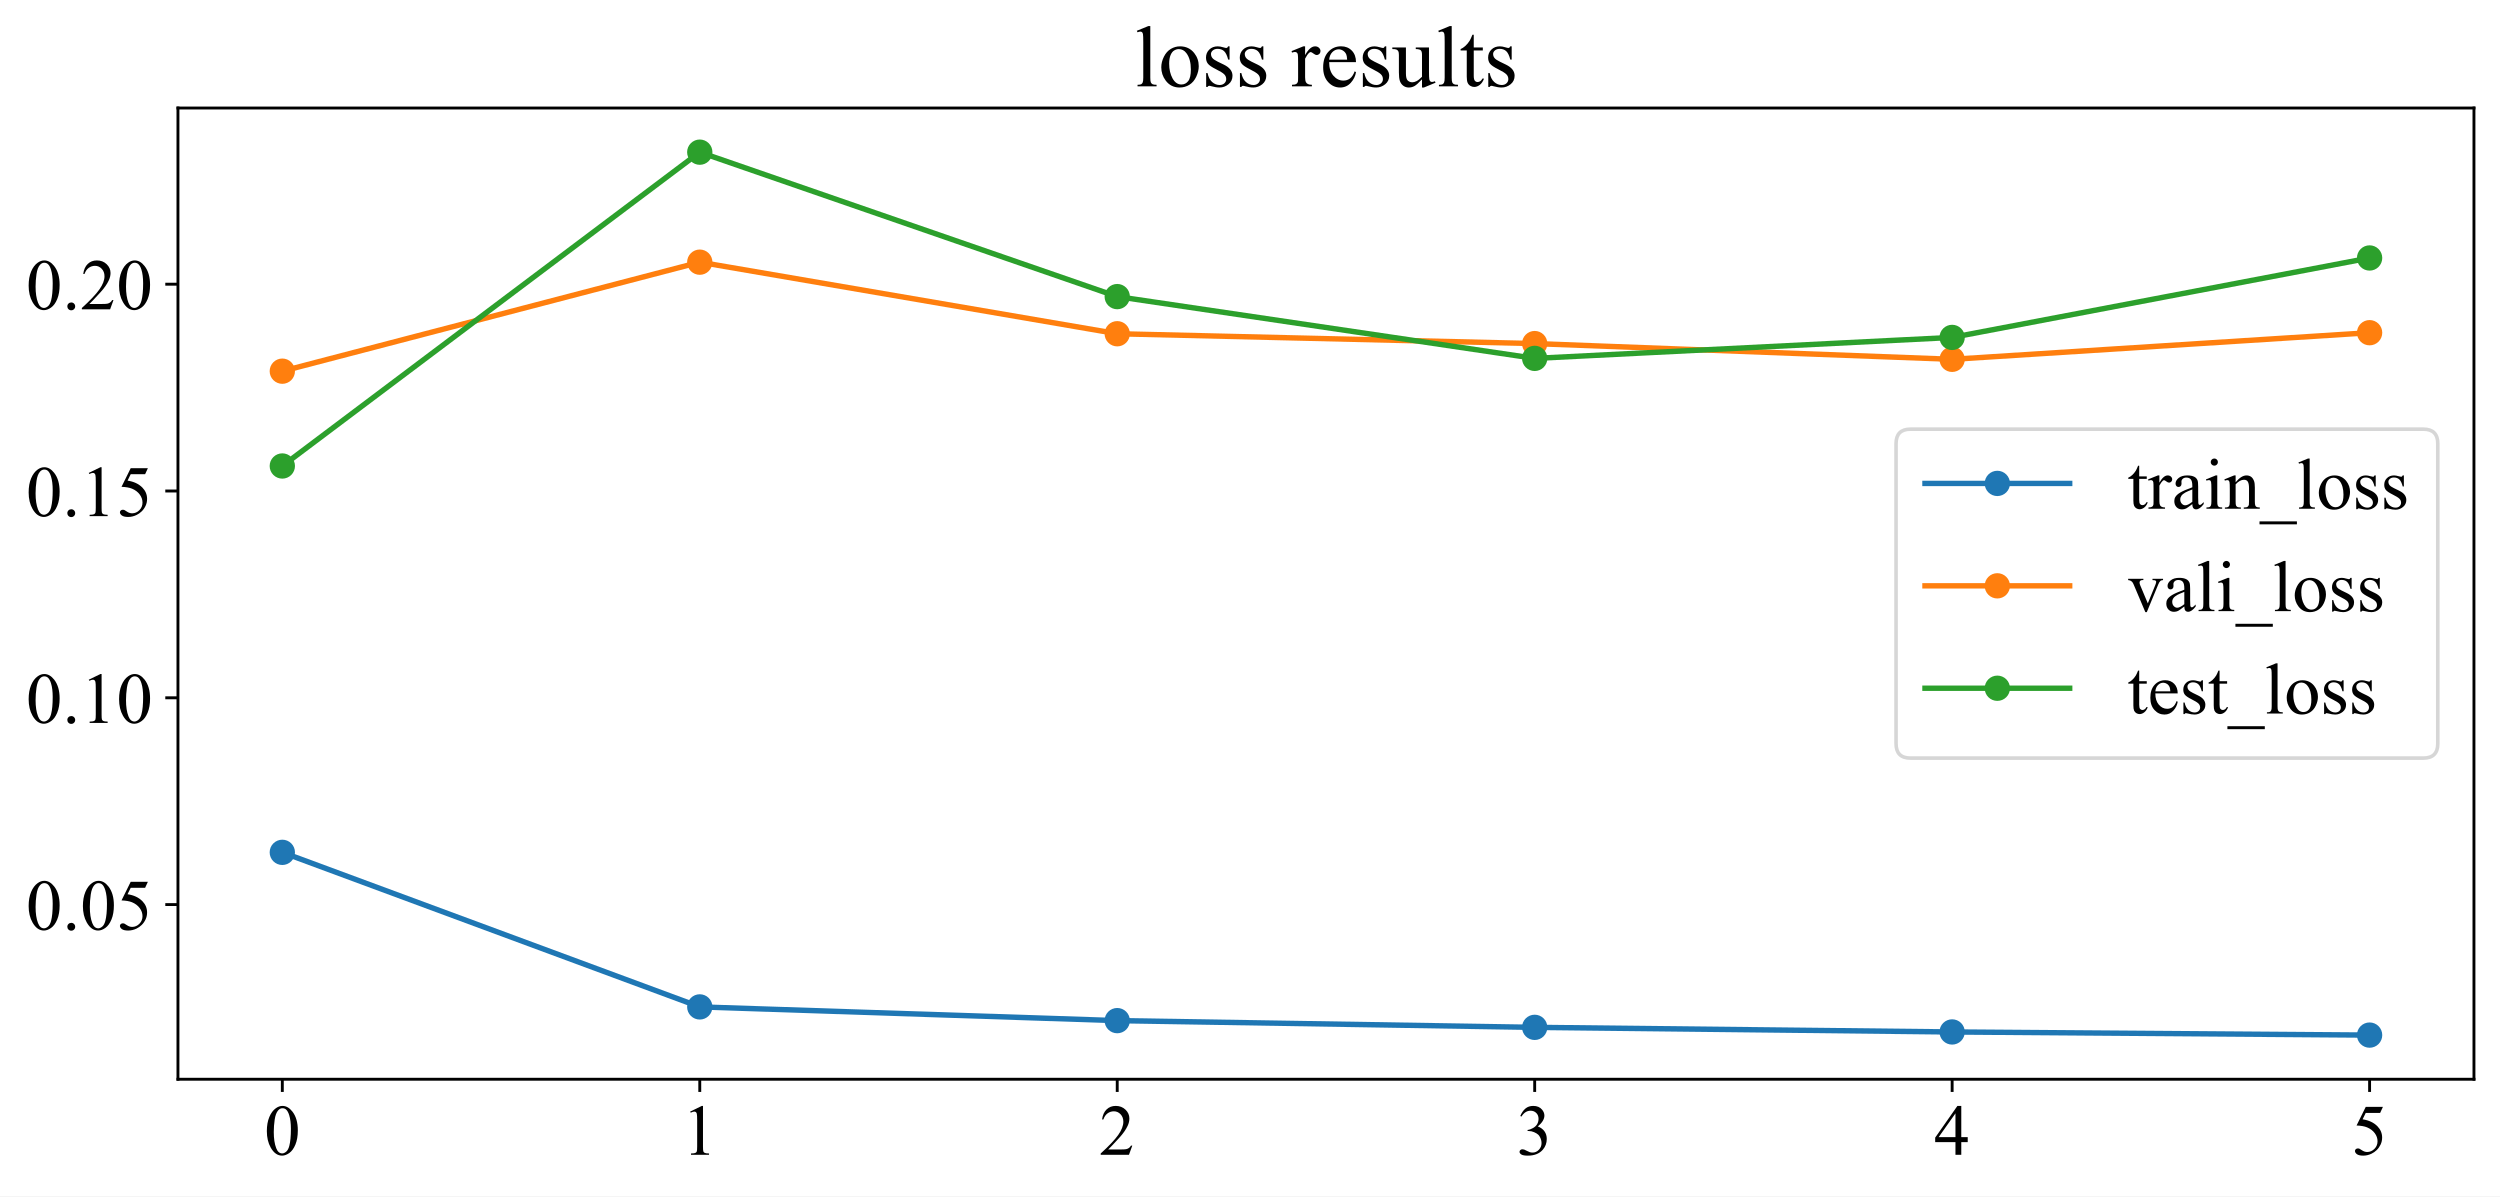
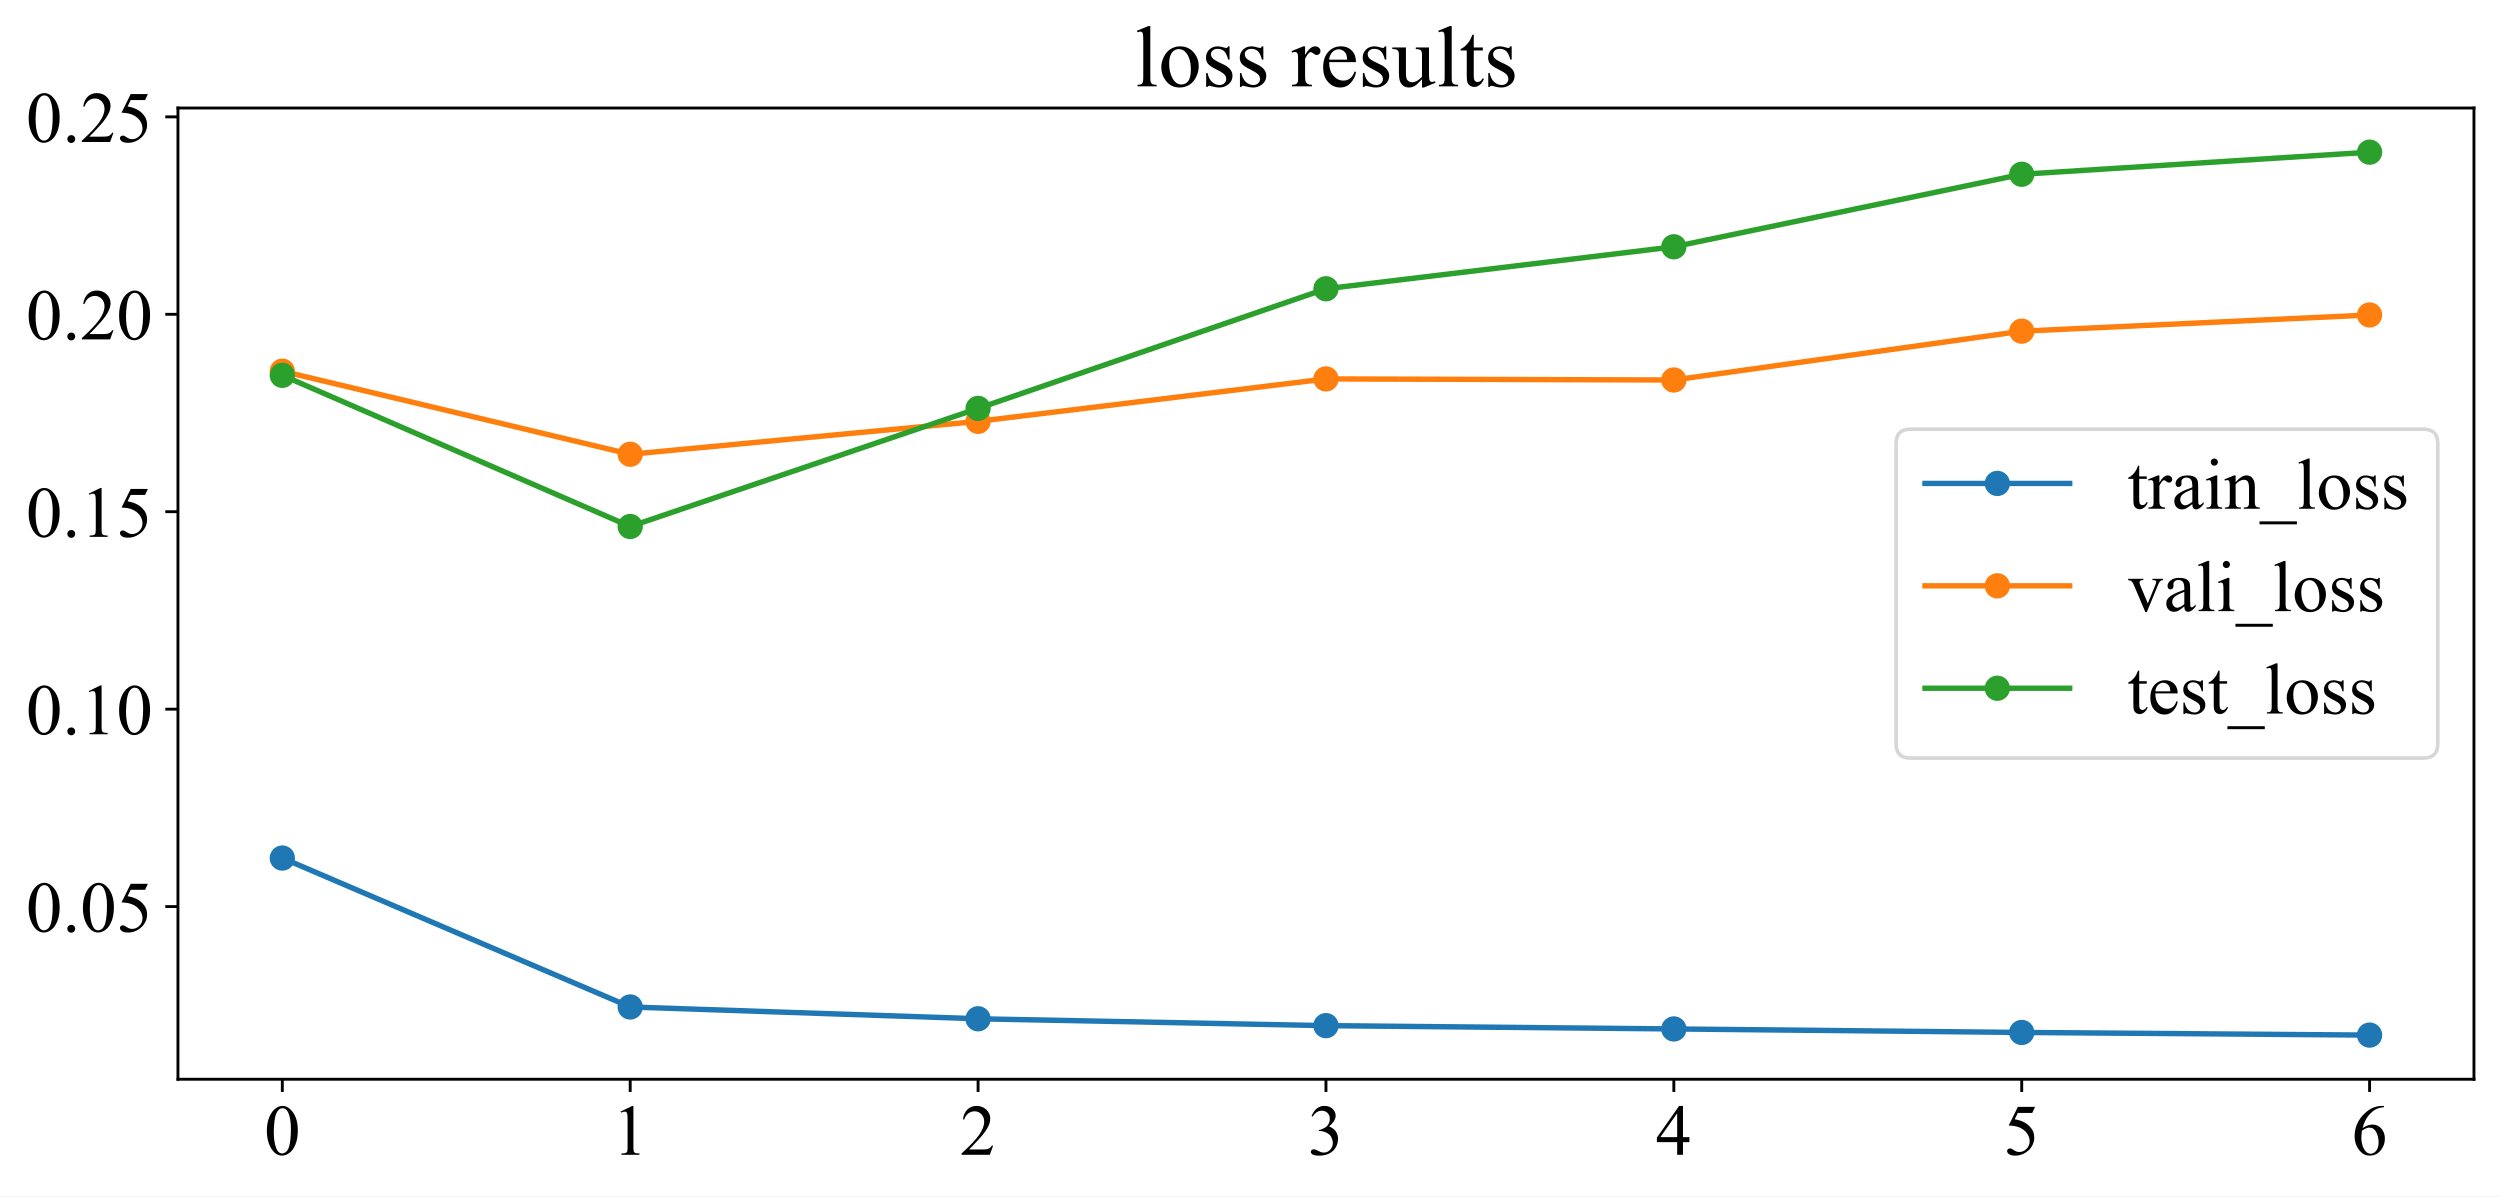
<svg xmlns="http://www.w3.org/2000/svg" xmlns:xlink="http://www.w3.org/1999/xlink" width="691.19pt" height="330.751pt" viewBox="0 0 691.19 330.751" version="1.1">
  <defs>
    <style type="text/css">*{stroke-linejoin: round; stroke-linecap: butt}</style>
  </defs>
  <g id="figure_1">
    <g id="patch_1">
      <path d="M 0 330.751  L 691.19 330.751  L 691.19 0  L 0 0  z " style="fill: #ffffff" />
    </g>
    <g id="axes_1">
      <g id="patch_2">
        <path d="M 49.2 298.385  L 683.99 298.385  L 683.99 29.865  L 49.2 29.865  z " style="fill: #ffffff" />
      </g>
      <g id="matplotlib.axis_1">
        <g id="xtick_1">
          <g id="line2d_1">
            <defs>
-               <path id="m52c4e5218c" d="M 0 0  L 0 3.5  " style="stroke: #000000; stroke-width: 0.8" />
+               <path id="me738c00894" d="M 0 0  L 0 3.5  " style="stroke: #000000; stroke-width: 0.8" />
            </defs>
            <g>
-               <use xlink:href="#m52c4e5218c" x="78.054" y="298.385" style="stroke: #000000; stroke-width: 0.8" />
+               <use xlink:href="#me738c00894" x="78.054" y="298.385" style="stroke: #000000; stroke-width: 0.8" />
            </g>
          </g>
          <g id="text_1">
            <g transform="translate(73.05409 319.2725) scale(0.2 -0.2)">
              <defs>
                <path id="TimesNewRomanPSMT-30" d="M 231 2094  Q 231 2819 450 3342  Q 669 3866 1031 4122  Q 1313 4325 1613 4325  Q 2100 4325 2488 3828  Q 2972 3213 2972 2159  Q 2972 1422 2759 906  Q 2547 391 2217 158  Q 1888 -75 1581 -75  Q 975 -75 572 641  Q 231 1244 231 2094  z M 844 2016  Q 844 1141 1059 588  Q 1238 122 1591 122  Q 1759 122 1940 273  Q 2122 425 2216 781  Q 2359 1319 2359 2297  Q 2359 3022 2209 3506  Q 2097 3866 1919 4016  Q 1791 4119 1609 4119  Q 1397 4119 1231 3928  Q 1006 3669 925 3112  Q 844 2556 844 2016  z " transform="scale(0.015625)" />
              </defs>
              <use xlink:href="#TimesNewRomanPSMT-30" />
            </g>
          </g>
        </g>
        <g id="xtick_2">
          <g id="line2d_2">
            <g>
-               <use xlink:href="#m52c4e5218c" x="193.47" y="298.385" style="stroke: #000000; stroke-width: 0.8" />
+               <use xlink:href="#me738c00894" x="174.234" y="298.385" style="stroke: #000000; stroke-width: 0.8" />
            </g>
          </g>
          <g id="text_2">
-             <g transform="translate(188.4705 319.2725) scale(0.2 -0.2)">
+             <g transform="translate(169.2344 319.2725) scale(0.2 -0.2)">
              <defs>
                <path id="TimesNewRomanPSMT-31" d="M 750 3822  L 1781 4325  L 1884 4325  L 1884 747  Q 1884 391 1914 303  Q 1944 216 2037 169  Q 2131 122 2419 116  L 2419 0  L 825 0  L 825 116  Q 1125 122 1212 167  Q 1300 213 1334 289  Q 1369 366 1369 747  L 1369 3034  Q 1369 3497 1338 3628  Q 1316 3728 1258 3775  Q 1200 3822 1119 3822  Q 1003 3822 797 3725  L 750 3822  z " transform="scale(0.015625)" />
              </defs>
              <use xlink:href="#TimesNewRomanPSMT-31" />
            </g>
          </g>
        </g>
        <g id="xtick_3">
          <g id="line2d_3">
            <g>
-               <use xlink:href="#m52c4e5218c" x="308.887" y="298.385" style="stroke: #000000; stroke-width: 0.8" />
+               <use xlink:href="#me738c00894" x="270.415" y="298.385" style="stroke: #000000; stroke-width: 0.8" />
            </g>
          </g>
          <g id="text_3">
-             <g transform="translate(303.8868 319.2725) scale(0.2 -0.2)">
+             <g transform="translate(265.4147 319.2725) scale(0.2 -0.2)">
              <defs>
                <path id="TimesNewRomanPSMT-32" d="M 2934 816  L 2638 0  L 138 0  L 138 116  Q 1241 1122 1691 1759  Q 2141 2397 2141 2925  Q 2141 3328 1894 3587  Q 1647 3847 1303 3847  Q 991 3847 742 3664  Q 494 3481 375 3128  L 259 3128  Q 338 3706 661 4015  Q 984 4325 1469 4325  Q 1984 4325 2329 3994  Q 2675 3663 2675 3213  Q 2675 2891 2525 2569  Q 2294 2063 1775 1497  Q 997 647 803 472  L 1909 472  Q 2247 472 2383 497  Q 2519 522 2628 598  Q 2738 675 2819 816  L 2934 816  z " transform="scale(0.015625)" />
              </defs>
              <use xlink:href="#TimesNewRomanPSMT-32" />
            </g>
          </g>
        </g>
        <g id="xtick_4">
          <g id="line2d_4">
            <g>
-               <use xlink:href="#m52c4e5218c" x="424.303" y="298.385" style="stroke: #000000; stroke-width: 0.8" />
+               <use xlink:href="#me738c00894" x="366.595" y="298.385" style="stroke: #000000; stroke-width: 0.8" />
            </g>
          </g>
          <g id="text_4">
-             <g transform="translate(419.3032 319.2725) scale(0.2 -0.2)">
+             <g transform="translate(361.595 319.2725) scale(0.2 -0.2)">
              <defs>
                <path id="TimesNewRomanPSMT-33" d="M 325 3431  Q 506 3859 782 4092  Q 1059 4325 1472 4325  Q 1981 4325 2253 3994  Q 2459 3747 2459 3466  Q 2459 3003 1878 2509  Q 2269 2356 2469 2072  Q 2669 1788 2669 1403  Q 2669 853 2319 450  Q 1863 -75 997 -75  Q 569 -75 414 31  Q 259 138 259 259  Q 259 350 332 419  Q 406 488 509 488  Q 588 488 669 463  Q 722 447 909 348  Q 1097 250 1169 231  Q 1284 197 1416 197  Q 1734 197 1970 444  Q 2206 691 2206 1028  Q 2206 1275 2097 1509  Q 2016 1684 1919 1775  Q 1784 1900 1550 2001  Q 1316 2103 1072 2103  L 972 2103  L 972 2197  Q 1219 2228 1467 2375  Q 1716 2522 1828 2728  Q 1941 2934 1941 3181  Q 1941 3503 1739 3701  Q 1538 3900 1238 3900  Q 753 3900 428 3381  L 325 3431  z " transform="scale(0.015625)" />
              </defs>
              <use xlink:href="#TimesNewRomanPSMT-33" />
            </g>
          </g>
        </g>
        <g id="xtick_5">
          <g id="line2d_5">
            <g>
-               <use xlink:href="#m52c4e5218c" x="539.72" y="298.385" style="stroke: #000000; stroke-width: 0.8" />
+               <use xlink:href="#me738c00894" x="462.775" y="298.385" style="stroke: #000000; stroke-width: 0.8" />
            </g>
          </g>
          <g id="text_5">
-             <g transform="translate(534.7195 319.2725) scale(0.2 -0.2)">
+             <g transform="translate(457.7753 319.2725) scale(0.2 -0.2)">
              <defs>
                <path id="TimesNewRomanPSMT-34" d="M 2978 1563  L 2978 1119  L 2409 1119  L 2409 0  L 1894 0  L 1894 1119  L 100 1119  L 100 1519  L 2066 4325  L 2409 4325  L 2409 1563  L 2978 1563  z M 1894 1563  L 1894 3666  L 406 1563  L 1894 1563  z " transform="scale(0.015625)" />
              </defs>
              <use xlink:href="#TimesNewRomanPSMT-34" />
            </g>
          </g>
        </g>
        <g id="xtick_6">
          <g id="line2d_6">
            <g>
-               <use xlink:href="#m52c4e5218c" x="655.136" y="298.385" style="stroke: #000000; stroke-width: 0.8" />
+               <use xlink:href="#me738c00894" x="558.956" y="298.385" style="stroke: #000000; stroke-width: 0.8" />
            </g>
          </g>
          <g id="text_6">
+             <g transform="translate(553.9556 319.2725) scale(0.2 -0.2)">
+               <defs>
+                 <path id="TimesNewRomanPSMT-35" d="M 2778 4238  L 2534 3706  L 1259 3706  L 981 3138  Q 1809 3016 2294 2522  Q 2709 2097 2709 1522  Q 2709 1188 2573 903  Q 2438 619 2231 419  Q 2025 219 1772 97  Q 1413 -75 1034 -75  Q 653 -75 479 54  Q 306 184 306 341  Q 306 428 378 495  Q 450 563 559 563  Q 641 563 702 538  Q 763 513 909 409  Q 1144 247 1384 247  Q 1750 247 2026 523  Q 2303 800 2303 1197  Q 2303 1581 2056 1914  Q 1809 2247 1375 2428  Q 1034 2569 447 2591  L 1259 4238  L 2778 4238  z " transform="scale(0.015625)" />
+               </defs>
+               <use xlink:href="#TimesNewRomanPSMT-35" />
+             </g>
+           </g>
+         </g>
+         <g id="xtick_7">
+           <g id="line2d_7">
+             <g>
+               <use xlink:href="#me738c00894" x="655.136" y="298.385" style="stroke: #000000; stroke-width: 0.8" />
+             </g>
+           </g>
+           <g id="text_7">
            <g transform="translate(650.1359 319.2725) scale(0.2 -0.2)">
              <defs>
-                 <path id="TimesNewRomanPSMT-35" d="M 2778 4238  L 2534 3706  L 1259 3706  L 981 3138  Q 1809 3016 2294 2522  Q 2709 2097 2709 1522  Q 2709 1188 2573 903  Q 2438 619 2231 419  Q 2025 219 1772 97  Q 1413 -75 1034 -75  Q 653 -75 479 54  Q 306 184 306 341  Q 306 428 378 495  Q 450 563 559 563  Q 641 563 702 538  Q 763 513 909 409  Q 1144 247 1384 247  Q 1750 247 2026 523  Q 2303 800 2303 1197  Q 2303 1581 2056 1914  Q 1809 2247 1375 2428  Q 1034 2569 447 2591  L 1259 4238  L 2778 4238  z " transform="scale(0.015625)" />
-               </defs>
-               <use xlink:href="#TimesNewRomanPSMT-35" />
+                 <path id="TimesNewRomanPSMT-36" d="M 2869 4325  L 2869 4209  Q 2456 4169 2195 4045  Q 1934 3922 1679 3669  Q 1425 3416 1258 3105  Q 1091 2794 978 2366  Q 1428 2675 1881 2675  Q 2316 2675 2634 2325  Q 2953 1975 2953 1425  Q 2953 894 2631 456  Q 2244 -75 1606 -75  Q 1172 -75 869 213  Q 275 772 275 1663  Q 275 2231 503 2743  Q 731 3256 1154 3653  Q 1578 4050 1965 4187  Q 2353 4325 2688 4325  L 2869 4325  z M 925 2138  Q 869 1716 869 1456  Q 869 1156 980 804  Q 1091 453 1309 247  Q 1469 100 1697 100  Q 1969 100 2183 356  Q 2397 613 2397 1088  Q 2397 1622 2184 2012  Q 1972 2403 1581 2403  Q 1463 2403 1327 2353  Q 1191 2303 925 2138  z " transform="scale(0.015625)" />
+               </defs>
+               <use xlink:href="#TimesNewRomanPSMT-36" />
            </g>
          </g>
        </g>
      </g>
      <g id="matplotlib.axis_2">
        <g id="ytick_1">
-           <g id="line2d_7">
+           <g id="line2d_8">
            <defs>
-               <path id="m36995d8580" d="M 0 0  L -3.5 0  " style="stroke: #000000; stroke-width: 0.8" />
+               <path id="m34bb9ea848" d="M 0 0  L -3.5 0  " style="stroke: #000000; stroke-width: 0.8" />
            </defs>
            <g>
-               <use xlink:href="#m36995d8580" x="49.2" y="250.096" style="stroke: #000000; stroke-width: 0.8" />
-             </g>
-           </g>
-           <g id="text_7">
-             <g transform="translate(7.2 257.0398) scale(0.2 -0.2)">
+               <use xlink:href="#m34bb9ea848" x="49.2" y="250.648" style="stroke: #000000; stroke-width: 0.8" />
+             </g>
+           </g>
+           <g id="text_8">
+             <g transform="translate(7.2 257.5916) scale(0.2 -0.2)">
              <defs>
                <path id="TimesNewRomanPSMT-2e" d="M 800 606  Q 947 606 1047 504  Q 1147 403 1147 259  Q 1147 116 1045 14  Q 944 -88 800 -88  Q 656 -88 554 14  Q 453 116 453 259  Q 453 406 554 506  Q 656 606 800 606  z " transform="scale(0.015625)" />
              </defs>
              <use xlink:href="#TimesNewRomanPSMT-30" />
              <use xlink:href="#TimesNewRomanPSMT-2e" x="50" />
              <use xlink:href="#TimesNewRomanPSMT-30" x="75" />
              <use xlink:href="#TimesNewRomanPSMT-35" x="125" />
            </g>
          </g>
        </g>
        <g id="ytick_2">
-           <g id="line2d_8">
-             <g>
-               <use xlink:href="#m36995d8580" x="49.2" y="192.922" style="stroke: #000000; stroke-width: 0.8" />
-             </g>
-           </g>
-           <g id="text_8">
-             <g transform="translate(7.2 199.8656) scale(0.2 -0.2)">
+           <g id="line2d_9">
+             <g>
+               <use xlink:href="#m34bb9ea848" x="49.2" y="196.063" style="stroke: #000000; stroke-width: 0.8" />
+             </g>
+           </g>
+           <g id="text_9">
+             <g transform="translate(7.2 203.0069) scale(0.2 -0.2)">
              <use xlink:href="#TimesNewRomanPSMT-30" />
              <use xlink:href="#TimesNewRomanPSMT-2e" x="50" />
              <use xlink:href="#TimesNewRomanPSMT-31" x="75" />
              <use xlink:href="#TimesNewRomanPSMT-30" x="125" />
            </g>
          </g>
        </g>
        <g id="ytick_3">
-           <g id="line2d_9">
-             <g>
-               <use xlink:href="#m36995d8580" x="49.2" y="135.748" style="stroke: #000000; stroke-width: 0.8" />
-             </g>
-           </g>
-           <g id="text_9">
-             <g transform="translate(7.2 142.6914) scale(0.2 -0.2)">
+           <g id="line2d_10">
+             <g>
+               <use xlink:href="#m34bb9ea848" x="49.2" y="141.478" style="stroke: #000000; stroke-width: 0.8" />
+             </g>
+           </g>
+           <g id="text_10">
+             <g transform="translate(7.2 148.4222) scale(0.2 -0.2)">
              <use xlink:href="#TimesNewRomanPSMT-30" />
              <use xlink:href="#TimesNewRomanPSMT-2e" x="50" />
              <use xlink:href="#TimesNewRomanPSMT-31" x="75" />
              <use xlink:href="#TimesNewRomanPSMT-35" x="125" />
            </g>
          </g>
        </g>
        <g id="ytick_4">
-           <g id="line2d_10">
-             <g>
-               <use xlink:href="#m36995d8580" x="49.2" y="78.573" style="stroke: #000000; stroke-width: 0.8" />
-             </g>
-           </g>
-           <g id="text_10">
-             <g transform="translate(7.2 85.51724) scale(0.2 -0.2)">
+           <g id="line2d_11">
+             <g>
+               <use xlink:href="#m34bb9ea848" x="49.2" y="86.894" style="stroke: #000000; stroke-width: 0.8" />
+             </g>
+           </g>
+           <g id="text_11">
+             <g transform="translate(7.2 93.83753) scale(0.2 -0.2)">
              <use xlink:href="#TimesNewRomanPSMT-30" />
              <use xlink:href="#TimesNewRomanPSMT-2e" x="50" />
              <use xlink:href="#TimesNewRomanPSMT-32" x="75" />
              <use xlink:href="#TimesNewRomanPSMT-30" x="125" />
            </g>
          </g>
        </g>
-       </g>
-       <g id="line2d_11">
-         <path d="M 78.054 235.652  L 193.47 278.386  L 308.887 282.179  L 424.303 284.038  L 539.72 285.311  L 655.136 286.18  " clip-path="url(#p2c9fb2fa59)" style="fill: none; stroke: #1f77b4; stroke-width: 1.5; stroke-linecap: square" />
+         <g id="ytick_5">
+           <g id="line2d_12">
+             <g>
+               <use xlink:href="#m34bb9ea848" x="49.2" y="32.309" style="stroke: #000000; stroke-width: 0.8" />
+             </g>
+           </g>
+           <g id="text_12">
+             <g transform="translate(7.2 39.25284) scale(0.2 -0.2)">
+               <use xlink:href="#TimesNewRomanPSMT-30" />
+               <use xlink:href="#TimesNewRomanPSMT-2e" x="50" />
+               <use xlink:href="#TimesNewRomanPSMT-32" x="75" />
+               <use xlink:href="#TimesNewRomanPSMT-35" x="125" />
+             </g>
+           </g>
+         </g>
+       </g>
+       <g id="line2d_13">
+         <path d="M 78.054 237.233  L 174.234 278.407  L 270.415 281.67  L 366.595 283.568  L 462.775 284.476  L 558.956 285.45  L 655.136 286.18  " clip-path="url(#p27fbd85f1b)" style="fill: none; stroke: #1f77b4; stroke-width: 1.5; stroke-linecap: square" />
        <defs>
-           <path id="m63e3790343" d="M 0 3  C 0.796 3 1.559 2.684 2.121 2.121  C 2.684 1.559 3 0.796 3 0  C 3 -0.796 2.684 -1.559 2.121 -2.121  C 1.559 -2.684 0.796 -3 0 -3  C -0.796 -3 -1.559 -2.684 -2.121 -2.121  C -2.684 -1.559 -3 -0.796 -3 0  C -3 0.796 -2.684 1.559 -2.121 2.121  C -1.559 2.684 -0.796 3 0 3  z " style="stroke: #1f77b4" />
+           <path id="mb15a29edeb" d="M 0 3  C 0.796 3 1.559 2.684 2.121 2.121  C 2.684 1.559 3 0.796 3 0  C 3 -0.796 2.684 -1.559 2.121 -2.121  C 1.559 -2.684 0.796 -3 0 -3  C -0.796 -3 -1.559 -2.684 -2.121 -2.121  C -2.684 -1.559 -3 -0.796 -3 0  C -3 0.796 -2.684 1.559 -2.121 2.121  C -1.559 2.684 -0.796 3 0 3  z " style="stroke: #1f77b4" />
        </defs>
-         <g clip-path="url(#p2c9fb2fa59)">
-           <use xlink:href="#m63e3790343" x="78.054" y="235.652" style="fill: #1f77b4; stroke: #1f77b4" />
-           <use xlink:href="#m63e3790343" x="193.47" y="278.386" style="fill: #1f77b4; stroke: #1f77b4" />
-           <use xlink:href="#m63e3790343" x="308.887" y="282.179" style="fill: #1f77b4; stroke: #1f77b4" />
-           <use xlink:href="#m63e3790343" x="424.303" y="284.038" style="fill: #1f77b4; stroke: #1f77b4" />
-           <use xlink:href="#m63e3790343" x="539.72" y="285.311" style="fill: #1f77b4; stroke: #1f77b4" />
-           <use xlink:href="#m63e3790343" x="655.136" y="286.18" style="fill: #1f77b4; stroke: #1f77b4" />
-         </g>
-       </g>
-       <g id="line2d_12">
-         <path d="M 78.054 102.622  L 193.47 72.484  L 308.887 92.272  L 424.303 94.994  L 539.72 99.343  L 655.136 91.984  " clip-path="url(#p2c9fb2fa59)" style="fill: none; stroke: #ff7f0e; stroke-width: 1.5; stroke-linecap: square" />
+         <g clip-path="url(#p27fbd85f1b)">
+           <use xlink:href="#mb15a29edeb" x="78.054" y="237.233" style="fill: #1f77b4; stroke: #1f77b4" />
+           <use xlink:href="#mb15a29edeb" x="174.234" y="278.407" style="fill: #1f77b4; stroke: #1f77b4" />
+           <use xlink:href="#mb15a29edeb" x="270.415" y="281.67" style="fill: #1f77b4; stroke: #1f77b4" />
+           <use xlink:href="#mb15a29edeb" x="366.595" y="283.568" style="fill: #1f77b4; stroke: #1f77b4" />
+           <use xlink:href="#mb15a29edeb" x="462.775" y="284.476" style="fill: #1f77b4; stroke: #1f77b4" />
+           <use xlink:href="#mb15a29edeb" x="558.956" y="285.45" style="fill: #1f77b4; stroke: #1f77b4" />
+           <use xlink:href="#mb15a29edeb" x="655.136" y="286.18" style="fill: #1f77b4; stroke: #1f77b4" />
+         </g>
+       </g>
+       <g id="line2d_14">
+         <path d="M 78.054 102.622  L 174.234 125.591  L 270.415 116.486  L 366.595 104.763  L 462.775 105.06  L 558.956 91.561  L 655.136 87.079  " clip-path="url(#p27fbd85f1b)" style="fill: none; stroke: #ff7f0e; stroke-width: 1.5; stroke-linecap: square" />
        <defs>
-           <path id="m7e7807f6fd" d="M 0 3  C 0.796 3 1.559 2.684 2.121 2.121  C 2.684 1.559 3 0.796 3 0  C 3 -0.796 2.684 -1.559 2.121 -2.121  C 1.559 -2.684 0.796 -3 0 -3  C -0.796 -3 -1.559 -2.684 -2.121 -2.121  C -2.684 -1.559 -3 -0.796 -3 0  C -3 0.796 -2.684 1.559 -2.121 2.121  C -1.559 2.684 -0.796 3 0 3  z " style="stroke: #ff7f0e" />
+           <path id="mc45c80453f" d="M 0 3  C 0.796 3 1.559 2.684 2.121 2.121  C 2.684 1.559 3 0.796 3 0  C 3 -0.796 2.684 -1.559 2.121 -2.121  C 1.559 -2.684 0.796 -3 0 -3  C -0.796 -3 -1.559 -2.684 -2.121 -2.121  C -2.684 -1.559 -3 -0.796 -3 0  C -3 0.796 -2.684 1.559 -2.121 2.121  C -1.559 2.684 -0.796 3 0 3  z " style="stroke: #ff7f0e" />
        </defs>
-         <g clip-path="url(#p2c9fb2fa59)">
-           <use xlink:href="#m7e7807f6fd" x="78.054" y="102.622" style="fill: #ff7f0e; stroke: #ff7f0e" />
-           <use xlink:href="#m7e7807f6fd" x="193.47" y="72.484" style="fill: #ff7f0e; stroke: #ff7f0e" />
-           <use xlink:href="#m7e7807f6fd" x="308.887" y="92.272" style="fill: #ff7f0e; stroke: #ff7f0e" />
-           <use xlink:href="#m7e7807f6fd" x="424.303" y="94.994" style="fill: #ff7f0e; stroke: #ff7f0e" />
-           <use xlink:href="#m7e7807f6fd" x="539.72" y="99.343" style="fill: #ff7f0e; stroke: #ff7f0e" />
-           <use xlink:href="#m7e7807f6fd" x="655.136" y="91.984" style="fill: #ff7f0e; stroke: #ff7f0e" />
-         </g>
-       </g>
-       <g id="line2d_13">
-         <path d="M 78.054 128.836  L 193.47 42.07  L 308.887 82.004  L 424.303 99.083  L 539.72 93.289  L 655.136 71.323  " clip-path="url(#p2c9fb2fa59)" style="fill: none; stroke: #2ca02c; stroke-width: 1.5; stroke-linecap: square" />
+         <g clip-path="url(#p27fbd85f1b)">
+           <use xlink:href="#mc45c80453f" x="78.054" y="102.622" style="fill: #ff7f0e; stroke: #ff7f0e" />
+           <use xlink:href="#mc45c80453f" x="174.234" y="125.591" style="fill: #ff7f0e; stroke: #ff7f0e" />
+           <use xlink:href="#mc45c80453f" x="270.415" y="116.486" style="fill: #ff7f0e; stroke: #ff7f0e" />
+           <use xlink:href="#mc45c80453f" x="366.595" y="104.763" style="fill: #ff7f0e; stroke: #ff7f0e" />
+           <use xlink:href="#mc45c80453f" x="462.775" y="105.06" style="fill: #ff7f0e; stroke: #ff7f0e" />
+           <use xlink:href="#mc45c80453f" x="558.956" y="91.561" style="fill: #ff7f0e; stroke: #ff7f0e" />
+           <use xlink:href="#mc45c80453f" x="655.136" y="87.079" style="fill: #ff7f0e; stroke: #ff7f0e" />
+         </g>
+       </g>
+       <g id="line2d_15">
+         <path d="M 78.054 103.771  L 174.234 145.567  L 270.415 112.917  L 366.595 79.838  L 462.775 68.232  L 558.956 48.181  L 655.136 42.07  " clip-path="url(#p27fbd85f1b)" style="fill: none; stroke: #2ca02c; stroke-width: 1.5; stroke-linecap: square" />
        <defs>
-           <path id="mc5dd44a737" d="M 0 3  C 0.796 3 1.559 2.684 2.121 2.121  C 2.684 1.559 3 0.796 3 0  C 3 -0.796 2.684 -1.559 2.121 -2.121  C 1.559 -2.684 0.796 -3 0 -3  C -0.796 -3 -1.559 -2.684 -2.121 -2.121  C -2.684 -1.559 -3 -0.796 -3 0  C -3 0.796 -2.684 1.559 -2.121 2.121  C -1.559 2.684 -0.796 3 0 3  z " style="stroke: #2ca02c" />
+           <path id="m8fec81891b" d="M 0 3  C 0.796 3 1.559 2.684 2.121 2.121  C 2.684 1.559 3 0.796 3 0  C 3 -0.796 2.684 -1.559 2.121 -2.121  C 1.559 -2.684 0.796 -3 0 -3  C -0.796 -3 -1.559 -2.684 -2.121 -2.121  C -2.684 -1.559 -3 -0.796 -3 0  C -3 0.796 -2.684 1.559 -2.121 2.121  C -1.559 2.684 -0.796 3 0 3  z " style="stroke: #2ca02c" />
        </defs>
-         <g clip-path="url(#p2c9fb2fa59)">
-           <use xlink:href="#mc5dd44a737" x="78.054" y="128.836" style="fill: #2ca02c; stroke: #2ca02c" />
-           <use xlink:href="#mc5dd44a737" x="193.47" y="42.07" style="fill: #2ca02c; stroke: #2ca02c" />
-           <use xlink:href="#mc5dd44a737" x="308.887" y="82.004" style="fill: #2ca02c; stroke: #2ca02c" />
-           <use xlink:href="#mc5dd44a737" x="424.303" y="99.083" style="fill: #2ca02c; stroke: #2ca02c" />
-           <use xlink:href="#mc5dd44a737" x="539.72" y="93.289" style="fill: #2ca02c; stroke: #2ca02c" />
-           <use xlink:href="#mc5dd44a737" x="655.136" y="71.323" style="fill: #2ca02c; stroke: #2ca02c" />
+         <g clip-path="url(#p27fbd85f1b)">
+           <use xlink:href="#m8fec81891b" x="78.054" y="103.771" style="fill: #2ca02c; stroke: #2ca02c" />
+           <use xlink:href="#m8fec81891b" x="174.234" y="145.567" style="fill: #2ca02c; stroke: #2ca02c" />
+           <use xlink:href="#m8fec81891b" x="270.415" y="112.917" style="fill: #2ca02c; stroke: #2ca02c" />
+           <use xlink:href="#m8fec81891b" x="366.595" y="79.838" style="fill: #2ca02c; stroke: #2ca02c" />
+           <use xlink:href="#m8fec81891b" x="462.775" y="68.232" style="fill: #2ca02c; stroke: #2ca02c" />
+           <use xlink:href="#m8fec81891b" x="558.956" y="48.181" style="fill: #2ca02c; stroke: #2ca02c" />
+           <use xlink:href="#m8fec81891b" x="655.136" y="42.07" style="fill: #2ca02c; stroke: #2ca02c" />
        </g>
      </g>
      <g id="patch_3">
        <path d="M 49.2 298.385  L 49.2 29.865  " style="fill: none; stroke: #000000; stroke-width: 0.8; stroke-linejoin: miter; stroke-linecap: square" />
      </g>
      <g id="patch_4">
        <path d="M 683.99 298.385  L 683.99 29.865  " style="fill: none; stroke: #000000; stroke-width: 0.8; stroke-linejoin: miter; stroke-linecap: square" />
      </g>
      <g id="patch_5">
        <path d="M 49.2 298.385  L 683.99 298.385  " style="fill: none; stroke: #000000; stroke-width: 0.8; stroke-linejoin: miter; stroke-linecap: square" />
      </g>
      <g id="patch_6">
        <path d="M 49.2 29.865  L 683.99 29.865  " style="fill: none; stroke: #000000; stroke-width: 0.8; stroke-linejoin: miter; stroke-linecap: square" />
      </g>
-       <g id="text_11">
+       <g id="text_13">
        <g transform="translate(313.5888 23.865) scale(0.24 -0.24)">
          <defs>
            <path id="TimesNewRomanPSMT-6c" d="M 1184 4444  L 1184 647  Q 1184 378 1223 290  Q 1263 203 1344 158  Q 1425 113 1647 113  L 1647 0  L 244 0  L 244 113  Q 441 113 512 153  Q 584 194 625 287  Q 666 381 666 647  L 666 3247  Q 666 3731 644 3842  Q 622 3953 573 3993  Q 525 4034 450 4034  Q 369 4034 244 3984  L 191 4094  L 1044 4444  L 1184 4444  z " transform="scale(0.015625)" />
            <path id="TimesNewRomanPSMT-6f" d="M 1600 2947  Q 2250 2947 2644 2453  Q 2978 2031 2978 1484  Q 2978 1100 2793 706  Q 2609 313 2286 112  Q 1963 -88 1566 -88  Q 919 -88 538 428  Q 216 863 216 1403  Q 216 1797 411 2186  Q 606 2575 925 2761  Q 1244 2947 1600 2947  z M 1503 2744  Q 1338 2744 1170 2645  Q 1003 2547 900 2300  Q 797 2053 797 1666  Q 797 1041 1045 587  Q 1294 134 1700 134  Q 2003 134 2200 384  Q 2397 634 2397 1244  Q 2397 2006 2069 2444  Q 1847 2744 1503 2744  z " transform="scale(0.015625)" />
            <path id="TimesNewRomanPSMT-73" d="M 2050 2947  L 2050 1972  L 1947 1972  Q 1828 2431 1642 2597  Q 1456 2763 1169 2763  Q 950 2763 815 2647  Q 681 2531 681 2391  Q 681 2216 781 2091  Q 878 1963 1175 1819  L 1631 1597  Q 2266 1288 2266 781  Q 2266 391 1970 151  Q 1675 -88 1309 -88  Q 1047 -88 709 6  Q 606 38 541 38  Q 469 38 428 -44  L 325 -44  L 325 978  L 428 978  Q 516 541 762 319  Q 1009 97 1316 97  Q 1531 97 1667 223  Q 1803 350 1803 528  Q 1803 744 1651 891  Q 1500 1038 1047 1263  Q 594 1488 453 1669  Q 313 1847 313 2119  Q 313 2472 555 2709  Q 797 2947 1181 2947  Q 1350 2947 1591 2875  Q 1750 2828 1803 2828  Q 1853 2828 1881 2850  Q 1909 2872 1947 2947  L 2050 2947  z " transform="scale(0.015625)" />
            <path id="TimesNewRomanPSMT-20" transform="scale(0.015625)" />
            <path id="TimesNewRomanPSMT-72" d="M 1038 2947  L 1038 2303  Q 1397 2947 1775 2947  Q 1947 2947 2059 2842  Q 2172 2738 2172 2600  Q 2172 2478 2090 2393  Q 2009 2309 1897 2309  Q 1788 2309 1652 2417  Q 1516 2525 1450 2525  Q 1394 2525 1328 2463  Q 1188 2334 1038 2041  L 1038 669  Q 1038 431 1097 309  Q 1138 225 1241 169  Q 1344 113 1538 113  L 1538 0  L 72 0  L 72 113  Q 291 113 397 181  Q 475 231 506 341  Q 522 394 522 644  L 522 1753  Q 522 2253 501 2348  Q 481 2444 426 2487  Q 372 2531 291 2531  Q 194 2531 72 2484  L 41 2597  L 906 2947  L 1038 2947  z " transform="scale(0.015625)" />
            <path id="TimesNewRomanPSMT-65" d="M 681 1784  Q 678 1147 991 784  Q 1303 422 1725 422  Q 2006 422 2214 576  Q 2422 731 2563 1106  L 2659 1044  Q 2594 616 2278 264  Q 1963 -88 1488 -88  Q 972 -88 605 314  Q 238 716 238 1394  Q 238 2128 614 2539  Q 991 2950 1559 2950  Q 2041 2950 2350 2633  Q 2659 2316 2659 1784  L 681 1784  z M 681 1966  L 2006 1966  Q 1991 2241 1941 2353  Q 1863 2528 1708 2628  Q 1553 2728 1384 2728  Q 1125 2728 920 2526  Q 716 2325 681 1966  z " transform="scale(0.015625)" />
            <path id="TimesNewRomanPSMT-75" d="M 2709 2863  L 2709 1128  Q 2709 631 2732 520  Q 2756 409 2807 365  Q 2859 322 2928 322  Q 3025 322 3147 375  L 3191 266  L 2334 -88  L 2194 -88  L 2194 519  Q 1825 119 1631 15  Q 1438 -88 1222 -88  Q 981 -88 804 51  Q 628 191 559 409  Q 491 628 491 1028  L 491 2306  Q 491 2509 447 2587  Q 403 2666 317 2708  Q 231 2750 6 2747  L 6 2863  L 1009 2863  L 1009 947  Q 1009 547 1148 422  Q 1288 297 1484 297  Q 1619 297 1789 381  Q 1959 466 2194 703  L 2194 2325  Q 2194 2569 2105 2655  Q 2016 2741 1734 2747  L 1734 2863  L 2709 2863  z " transform="scale(0.015625)" />
            <path id="TimesNewRomanPSMT-74" d="M 1031 3803  L 1031 2863  L 1700 2863  L 1700 2644  L 1031 2644  L 1031 788  Q 1031 509 1111 412  Q 1191 316 1316 316  Q 1419 316 1516 380  Q 1613 444 1666 569  L 1788 569  Q 1678 263 1478 108  Q 1278 -47 1066 -47  Q 922 -47 784 33  Q 647 113 581 261  Q 516 409 516 719  L 516 2644  L 63 2644  L 63 2747  Q 234 2816 414 2980  Q 594 3144 734 3369  Q 806 3488 934 3803  L 1031 3803  z " transform="scale(0.015625)" />
          </defs>
          <use xlink:href="#TimesNewRomanPSMT-6c" />
          <use xlink:href="#TimesNewRomanPSMT-6f" x="27.783" />
          <use xlink:href="#TimesNewRomanPSMT-73" x="77.783" />
          <use xlink:href="#TimesNewRomanPSMT-73" x="116.699" />
          <use xlink:href="#TimesNewRomanPSMT-20" x="155.615" />
          <use xlink:href="#TimesNewRomanPSMT-72" x="180.615" />
          <use xlink:href="#TimesNewRomanPSMT-65" x="213.916" />
          <use xlink:href="#TimesNewRomanPSMT-73" x="258.301" />
          <use xlink:href="#TimesNewRomanPSMT-75" x="297.217" />
          <use xlink:href="#TimesNewRomanPSMT-6c" x="347.217" />
          <use xlink:href="#TimesNewRomanPSMT-74" x="375" />
          <use xlink:href="#TimesNewRomanPSMT-73" x="402.783" />
        </g>
      </g>
      <g id="legend_1">
        <g id="patch_7">
          <path d="M 528.215 209.598  L 669.99 209.598  Q 673.99 209.598 673.99 205.598  L 673.99 122.652  Q 673.99 118.652 669.99 118.652  L 528.215 118.652  Q 524.215 118.652 524.215 122.652  L 524.215 205.598  Q 524.215 209.598 528.215 209.598  z " style="fill: #ffffff; opacity: 0.8; stroke: #cccccc; stroke-linejoin: miter" />
        </g>
-         <g id="line2d_14">
+         <g id="line2d_16">
          <path d="M 532.215 133.652  L 552.215 133.652  L 572.215 133.652  " style="fill: none; stroke: #1f77b4; stroke-width: 1.5; stroke-linecap: square" />
          <g>
-             <use xlink:href="#m63e3790343" x="552.215" y="133.652" style="fill: #1f77b4; stroke: #1f77b4" />
-           </g>
-         </g>
-         <g id="text_12">
+             <use xlink:href="#mb15a29edeb" x="552.215" y="133.652" style="fill: #1f77b4; stroke: #1f77b4" />
+           </g>
+         </g>
+         <g id="text_14">
          <g transform="translate(588.215 140.6516) scale(0.2 -0.2)">
            <defs>
              <path id="TimesNewRomanPSMT-61" d="M 1822 413  Q 1381 72 1269 19  Q 1100 -59 909 -59  Q 613 -59 420 144  Q 228 347 228 678  Q 228 888 322 1041  Q 450 1253 767 1440  Q 1084 1628 1822 1897  L 1822 2009  Q 1822 2438 1686 2597  Q 1550 2756 1291 2756  Q 1094 2756 978 2650  Q 859 2544 859 2406  L 866 2225  Q 866 2081 792 2003  Q 719 1925 600 1925  Q 484 1925 411 2006  Q 338 2088 338 2228  Q 338 2497 613 2722  Q 888 2947 1384 2947  Q 1766 2947 2009 2819  Q 2194 2722 2281 2516  Q 2338 2381 2338 1966  L 2338 994  Q 2338 584 2353 492  Q 2369 400 2405 369  Q 2441 338 2488 338  Q 2538 338 2575 359  Q 2641 400 2828 588  L 2828 413  Q 2478 -56 2159 -56  Q 2006 -56 1915 50  Q 1825 156 1822 413  z M 1822 616  L 1822 1706  Q 1350 1519 1213 1441  Q 966 1303 859 1153  Q 753 1003 753 825  Q 753 600 887 451  Q 1022 303 1197 303  Q 1434 303 1822 616  z " transform="scale(0.015625)" />
              <path id="TimesNewRomanPSMT-69" d="M 928 4444  Q 1059 4444 1151 4351  Q 1244 4259 1244 4128  Q 1244 3997 1151 3903  Q 1059 3809 928 3809  Q 797 3809 703 3903  Q 609 3997 609 4128  Q 609 4259 701 4351  Q 794 4444 928 4444  z M 1188 2947  L 1188 647  Q 1188 378 1227 289  Q 1266 200 1342 156  Q 1419 113 1622 113  L 1622 0  L 231 0  L 231 113  Q 441 113 512 153  Q 584 194 626 287  Q 669 381 669 647  L 669 1750  Q 669 2216 641 2353  Q 619 2453 572 2492  Q 525 2531 444 2531  Q 356 2531 231 2484  L 188 2597  L 1050 2947  L 1188 2947  z " transform="scale(0.015625)" />
              <path id="TimesNewRomanPSMT-6e" d="M 1034 2341  Q 1538 2947 1994 2947  Q 2228 2947 2397 2830  Q 2566 2713 2666 2444  Q 2734 2256 2734 1869  L 2734 647  Q 2734 375 2778 278  Q 2813 200 2889 156  Q 2966 113 3172 113  L 3172 0  L 1756 0  L 1756 113  L 1816 113  Q 2016 113 2095 173  Q 2175 234 2206 353  Q 2219 400 2219 647  L 2219 1819  Q 2219 2209 2117 2386  Q 2016 2563 1775 2563  Q 1403 2563 1034 2156  L 1034 647  Q 1034 356 1069 288  Q 1113 197 1189 155  Q 1266 113 1500 113  L 1500 0  L 84 0  L 84 113  L 147 113  Q 366 113 442 223  Q 519 334 519 647  L 519 1709  Q 519 2225 495 2337  Q 472 2450 423 2490  Q 375 2531 294 2531  Q 206 2531 84 2484  L 38 2597  L 900 2947  L 1034 2947  L 1034 2341  z " transform="scale(0.015625)" />
              <path id="TimesNewRomanPSMT-5f" d="M 3256 -1381  L -53 -1381  L -53 -1119  L 3256 -1119  L 3256 -1381  z " transform="scale(0.015625)" />
            </defs>
            <use xlink:href="#TimesNewRomanPSMT-74" />
            <use xlink:href="#TimesNewRomanPSMT-72" x="27.783" />
            <use xlink:href="#TimesNewRomanPSMT-61" x="61.084" />
            <use xlink:href="#TimesNewRomanPSMT-69" x="105.469" />
            <use xlink:href="#TimesNewRomanPSMT-6e" x="133.252" />
            <use xlink:href="#TimesNewRomanPSMT-5f" x="183.252" />
            <use xlink:href="#TimesNewRomanPSMT-6c" x="233.252" />
            <use xlink:href="#TimesNewRomanPSMT-6f" x="261.035" />
            <use xlink:href="#TimesNewRomanPSMT-73" x="311.035" />
            <use xlink:href="#TimesNewRomanPSMT-73" x="349.951" />
          </g>
        </g>
-         <g id="line2d_15">
+         <g id="line2d_17">
          <path d="M 532.215 161.967  L 552.215 161.967  L 572.215 161.967  " style="fill: none; stroke: #ff7f0e; stroke-width: 1.5; stroke-linecap: square" />
          <g>
-             <use xlink:href="#m7e7807f6fd" x="552.215" y="161.967" style="fill: #ff7f0e; stroke: #ff7f0e" />
-           </g>
-         </g>
-         <g id="text_13">
+             <use xlink:href="#mc45c80453f" x="552.215" y="161.967" style="fill: #ff7f0e; stroke: #ff7f0e" />
+           </g>
+         </g>
+         <g id="text_15">
          <g transform="translate(588.215 168.9672) scale(0.2 -0.2)">
            <defs>
              <path id="TimesNewRomanPSMT-76" d="M 53 2863  L 1400 2863  L 1400 2747  L 1313 2747  Q 1191 2747 1127 2687  Q 1063 2628 1063 2528  Q 1063 2419 1128 2269  L 1794 688  L 2463 2328  Q 2534 2503 2534 2594  Q 2534 2638 2509 2666  Q 2475 2713 2422 2730  Q 2369 2747 2206 2747  L 2206 2863  L 3141 2863  L 3141 2747  Q 2978 2734 2916 2681  Q 2806 2588 2719 2369  L 1703 -88  L 1575 -88  L 553 2328  Q 484 2497 421 2570  Q 359 2644 263 2694  Q 209 2722 53 2747  L 53 2863  z " transform="scale(0.015625)" />
            </defs>
            <use xlink:href="#TimesNewRomanPSMT-76" />
            <use xlink:href="#TimesNewRomanPSMT-61" x="50" />
            <use xlink:href="#TimesNewRomanPSMT-6c" x="94.385" />
            <use xlink:href="#TimesNewRomanPSMT-69" x="122.168" />
            <use xlink:href="#TimesNewRomanPSMT-5f" x="149.951" />
            <use xlink:href="#TimesNewRomanPSMT-6c" x="199.951" />
            <use xlink:href="#TimesNewRomanPSMT-6f" x="227.734" />
            <use xlink:href="#TimesNewRomanPSMT-73" x="277.734" />
            <use xlink:href="#TimesNewRomanPSMT-73" x="316.65" />
          </g>
        </g>
-         <g id="line2d_16">
+         <g id="line2d_18">
          <path d="M 532.215 190.283  L 552.215 190.283  L 572.215 190.283  " style="fill: none; stroke: #2ca02c; stroke-width: 1.5; stroke-linecap: square" />
          <g>
-             <use xlink:href="#mc5dd44a737" x="552.215" y="190.283" style="fill: #2ca02c; stroke: #2ca02c" />
-           </g>
-         </g>
-         <g id="text_14">
+             <use xlink:href="#m8fec81891b" x="552.215" y="190.283" style="fill: #2ca02c; stroke: #2ca02c" />
+           </g>
+         </g>
+         <g id="text_16">
          <g transform="translate(588.215 197.2828) scale(0.2 -0.2)">
            <use xlink:href="#TimesNewRomanPSMT-74" />
            <use xlink:href="#TimesNewRomanPSMT-65" x="27.783" />
            <use xlink:href="#TimesNewRomanPSMT-73" x="72.168" />
            <use xlink:href="#TimesNewRomanPSMT-74" x="111.084" />
            <use xlink:href="#TimesNewRomanPSMT-5f" x="138.867" />
            <use xlink:href="#TimesNewRomanPSMT-6c" x="188.867" />
            <use xlink:href="#TimesNewRomanPSMT-6f" x="216.65" />
            <use xlink:href="#TimesNewRomanPSMT-73" x="266.65" />
            <use xlink:href="#TimesNewRomanPSMT-73" x="305.566" />
          </g>
        </g>
      </g>
    </g>
  </g>
  <defs>
-     <clipPath id="p2c9fb2fa59">
+     <clipPath id="p27fbd85f1b">
      <rect x="49.2" y="29.865" width="634.79" height="268.52" />
    </clipPath>
  </defs>
</svg>
